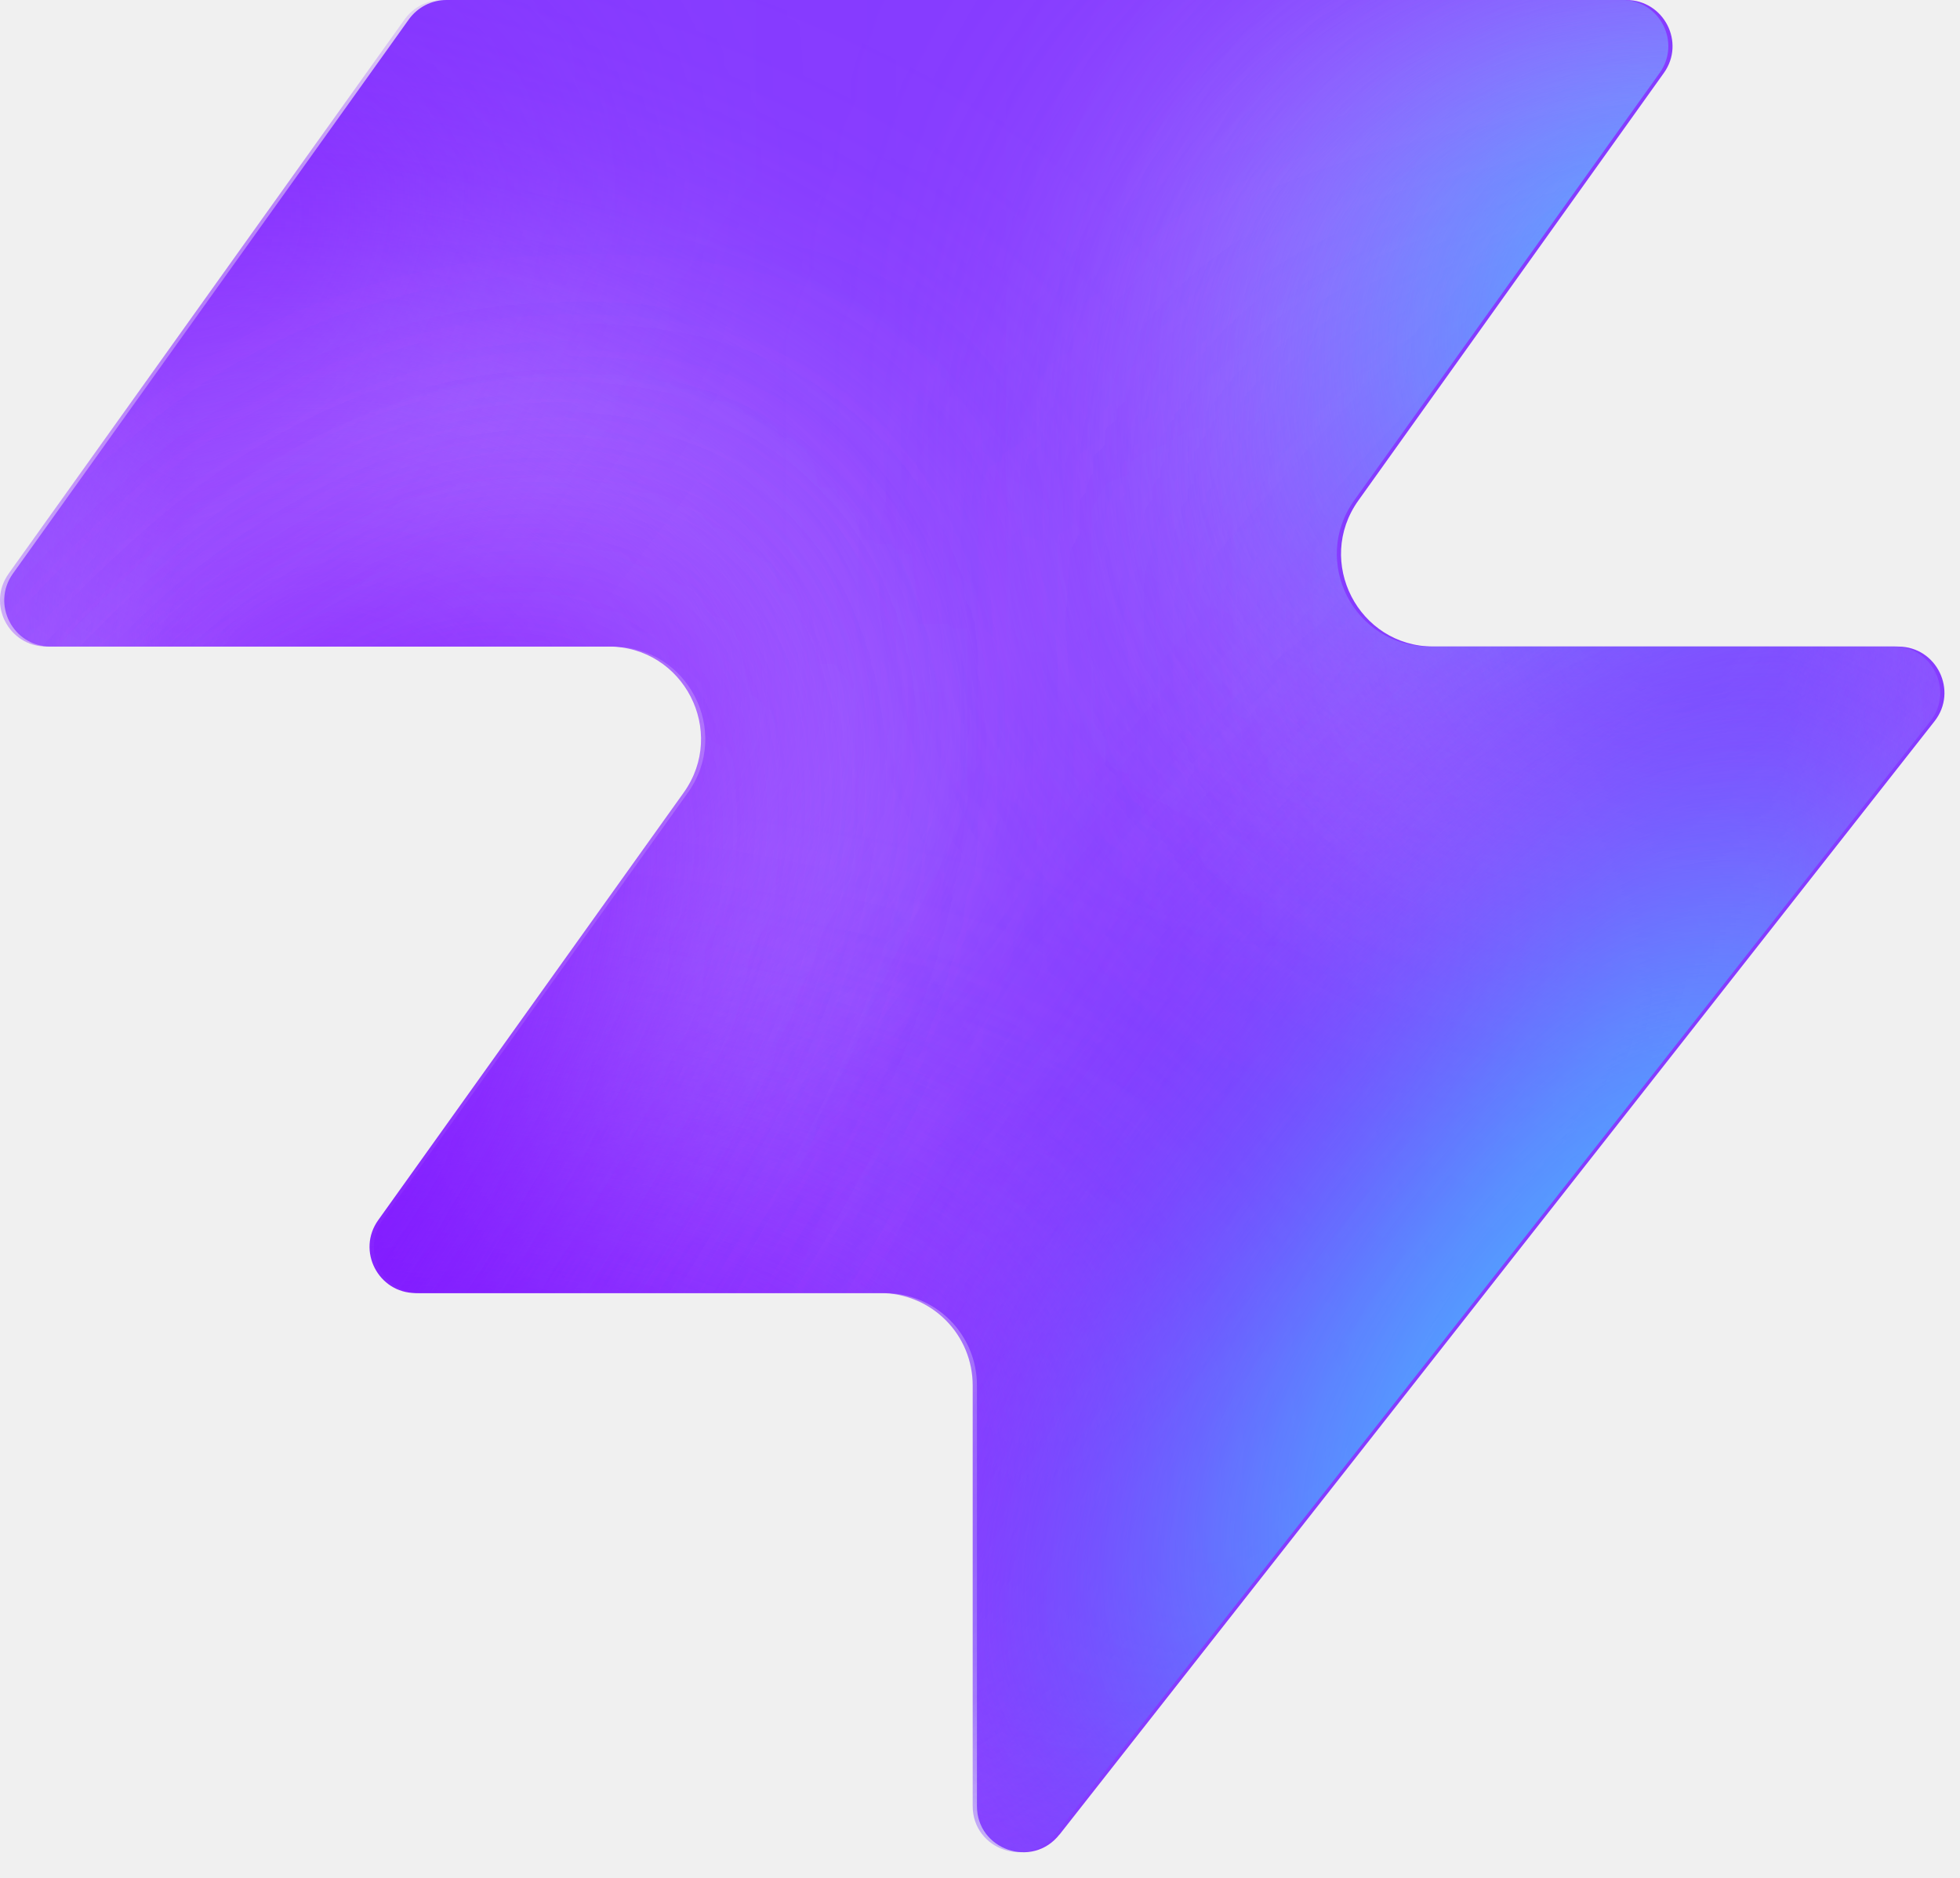
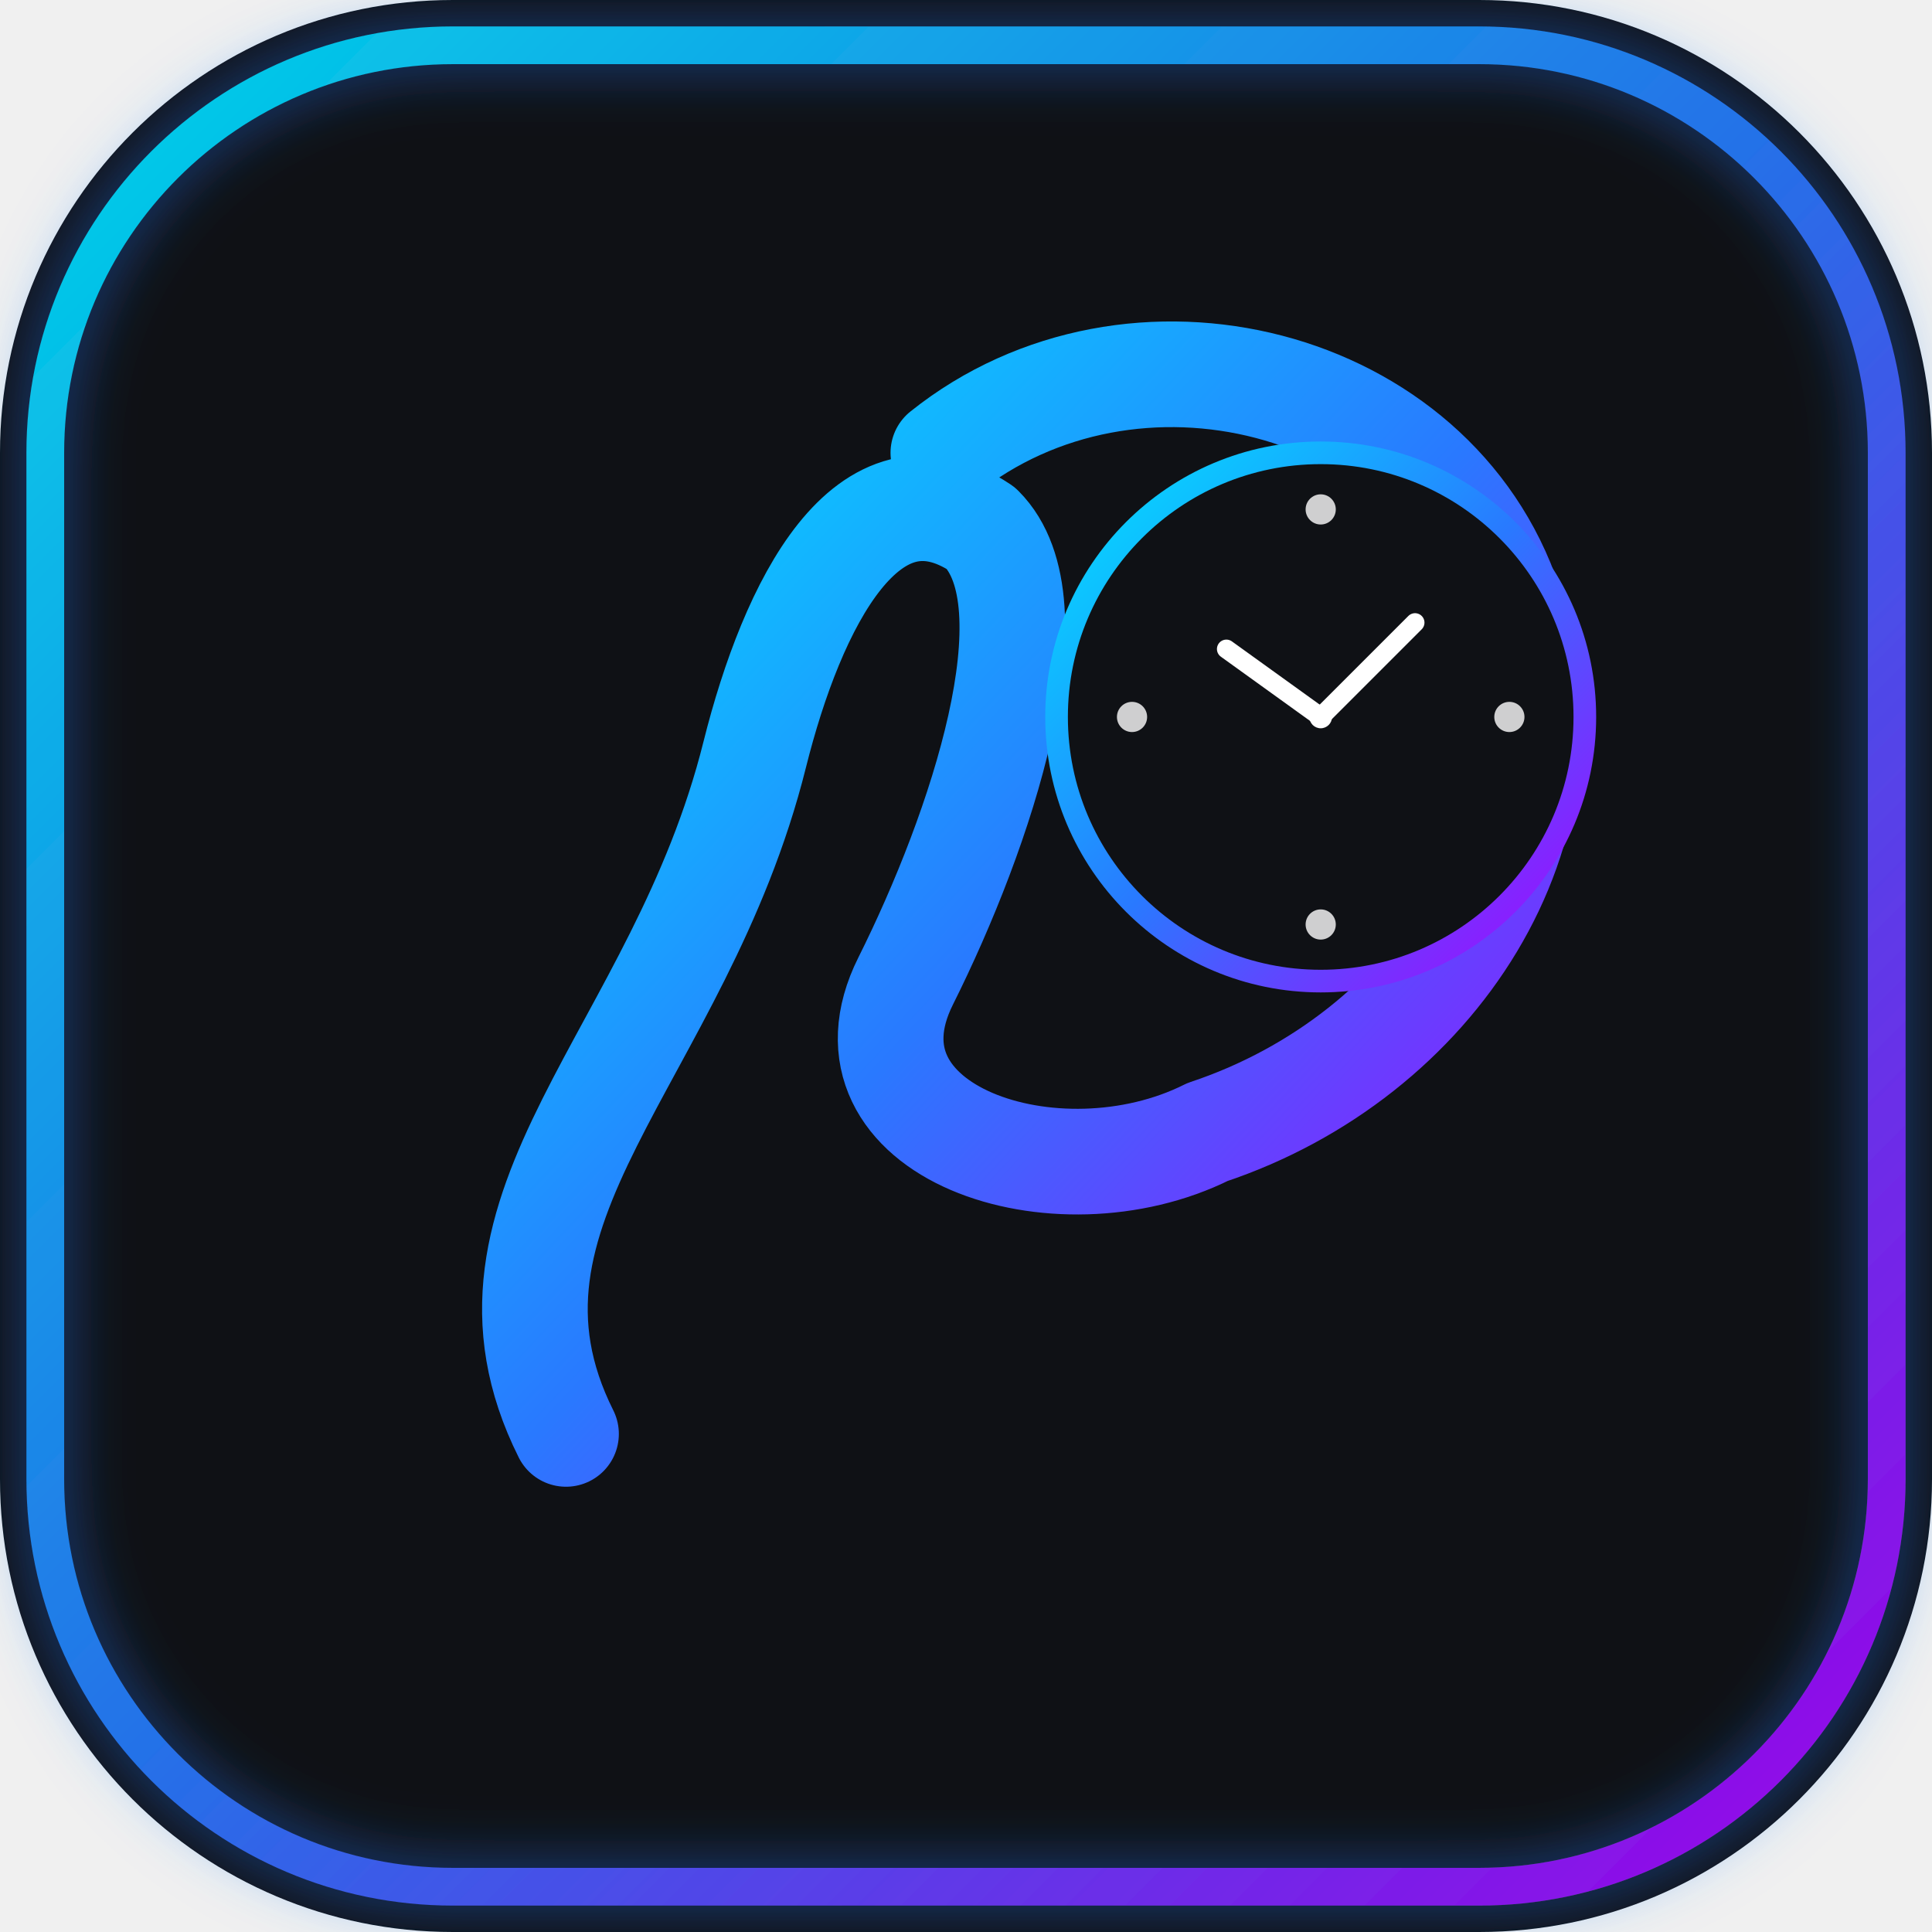
- <svg xmlns="http://www.w3.org/2000/svg" width="48" height="46" fill="none" viewBox="0 0 48 46">
-   <path fill="#863bff" d="M25.946 44.938c-.664.845-2.021.375-2.021-.698V33.937a2.26 2.26 0 0 0-2.262-2.262H10.287c-.92 0-1.456-1.04-.92-1.788l7.48-10.471c1.07-1.497 0-3.578-1.842-3.578H1.237c-.92 0-1.456-1.04-.92-1.788L10.013.474c.214-.297.556-.474.92-.474h28.894c.92 0 1.456 1.04.92 1.788l-7.48 10.471c-1.07 1.498 0 3.579 1.842 3.579h11.377c.943 0 1.473 1.088.89 1.83L25.947 44.94z" style="fill:#863bff;fill:color(display-p3 .525 .23 1);fill-opacity:1" />
-   <mask id="a" width="48" height="46" x="0" y="0" maskUnits="userSpaceOnUse" style="mask-type:alpha">
-     <path fill="#000" d="M25.842 44.938c-.664.844-2.021.375-2.021-.698V33.937a2.26 2.26 0 0 0-2.262-2.262H10.183c-.92 0-1.456-1.04-.92-1.788l7.48-10.471c1.07-1.498 0-3.579-1.842-3.579H1.133c-.92 0-1.456-1.04-.92-1.787L9.91.473c.214-.297.556-.474.92-.474h28.894c.92 0 1.456 1.04.92 1.788l-7.48 10.471c-1.07 1.498 0 3.578 1.842 3.578h11.377c.943 0 1.473 1.088.89 1.832L25.843 44.94z" style="fill:#000;fill-opacity:1" />
-   </mask>
-   <g mask="url(#a)">
-     <g filter="url(#b)">
-       <ellipse cx="5.508" cy="14.704" fill="#ede6ff" rx="5.508" ry="14.704" style="fill:#ede6ff;fill:color(display-p3 .927 .903 1);fill-opacity:1" transform="matrix(.00324 1 1 -.00324 -4.47 31.516)" />
-     </g>
-     <g filter="url(#c)">
-       <ellipse cx="10.399" cy="29.851" fill="#ede6ff" rx="10.399" ry="29.851" style="fill:#ede6ff;fill:color(display-p3 .927 .903 1);fill-opacity:1" transform="matrix(.00324 1 1 -.00324 -39.328 7.883)" />
-     </g>
-     <g filter="url(#d)">
-       <ellipse cx="5.508" cy="30.487" fill="#7e14ff" rx="5.508" ry="30.487" style="fill:#7e14ff;fill:color(display-p3 .492 .077 1);fill-opacity:1" transform="rotate(89.814 -25.913 -14.639)scale(1 -1)" />
-     </g>
-     <g filter="url(#e)">
-       <ellipse cx="5.508" cy="30.599" fill="#7e14ff" rx="5.508" ry="30.599" style="fill:#7e14ff;fill:color(display-p3 .492 .077 1);fill-opacity:1" transform="rotate(89.814 -32.644 -3.334)scale(1 -1)" />
-     </g>
-     <g filter="url(#f)">
-       <ellipse cx="5.508" cy="30.599" fill="#7e14ff" rx="5.508" ry="30.599" style="fill:#7e14ff;fill:color(display-p3 .492 .077 1);fill-opacity:1" transform="matrix(.00324 1 1 -.00324 -34.34 30.47)" />
-     </g>
-     <g filter="url(#g)">
-       <ellipse cx="14.072" cy="22.078" fill="#ede6ff" rx="14.072" ry="22.078" style="fill:#ede6ff;fill:color(display-p3 .927 .903 1);fill-opacity:1" transform="rotate(93.35 24.506 48.493)scale(-1 1)" />
-     </g>
-     <g filter="url(#h)">
-       <ellipse cx="3.47" cy="21.501" fill="#7e14ff" rx="3.47" ry="21.501" style="fill:#7e14ff;fill:color(display-p3 .492 .077 1);fill-opacity:1" transform="rotate(89.009 28.708 47.59)scale(-1 1)" />
-     </g>
-     <g filter="url(#i)">
-       <ellipse cx="3.47" cy="21.501" fill="#7e14ff" rx="3.47" ry="21.501" style="fill:#7e14ff;fill:color(display-p3 .492 .077 1);fill-opacity:1" transform="rotate(89.009 28.708 47.59)scale(-1 1)" />
-     </g>
-     <g filter="url(#j)">
-       <ellipse cx=".387" cy="8.972" fill="#7e14ff" rx="4.407" ry="29.108" style="fill:#7e14ff;fill:color(display-p3 .492 .077 1);fill-opacity:1" transform="rotate(39.51 .387 8.972)" />
-     </g>
-     <g filter="url(#k)">
-       <ellipse cx="47.523" cy="-6.092" fill="#7e14ff" rx="4.407" ry="29.108" style="fill:#7e14ff;fill:color(display-p3 .492 .077 1);fill-opacity:1" transform="rotate(37.892 47.523 -6.092)" />
-     </g>
-     <g filter="url(#l)">
-       <ellipse cx="41.412" cy="6.333" fill="#47bfff" rx="5.971" ry="9.665" style="fill:#47bfff;fill:color(display-p3 .28 .748 1);fill-opacity:1" transform="rotate(37.892 41.412 6.333)" />
-     </g>
-     <g filter="url(#m)">
-       <ellipse cx="-1.879" cy="38.332" fill="#7e14ff" rx="4.407" ry="29.108" style="fill:#7e14ff;fill:color(display-p3 .492 .077 1);fill-opacity:1" transform="rotate(37.892 -1.88 38.332)" />
-     </g>
-     <g filter="url(#n)">
-       <ellipse cx="-1.879" cy="38.332" fill="#7e14ff" rx="4.407" ry="29.108" style="fill:#7e14ff;fill:color(display-p3 .492 .077 1);fill-opacity:1" transform="rotate(37.892 -1.88 38.332)" />
-     </g>
-     <g filter="url(#o)">
-       <ellipse cx="35.651" cy="29.907" fill="#7e14ff" rx="4.407" ry="29.108" style="fill:#7e14ff;fill:color(display-p3 .492 .077 1);fill-opacity:1" transform="rotate(37.892 35.651 29.907)" />
-     </g>
-     <g filter="url(#p)">
-       <ellipse cx="38.418" cy="32.4" fill="#47bfff" rx="5.971" ry="15.297" style="fill:#47bfff;fill:color(display-p3 .28 .748 1);fill-opacity:1" transform="rotate(37.892 38.418 32.4)" />
-     </g>
-   </g>
+ <svg xmlns="http://www.w3.org/2000/svg" width="512" height="512" viewBox="0 0 512 512">
  <defs>
-     <filter id="b" width="60.045" height="41.654" x="-19.77" y="16.149" color-interpolation-filters="sRGB" filterUnits="userSpaceOnUse">
-       <feFlood flood-opacity="0" result="BackgroundImageFix" />
-       <feBlend in="SourceGraphic" in2="BackgroundImageFix" result="shape" />
-       <feGaussianBlur result="effect1_foregroundBlur_2002_17158" stdDeviation="7.659" />
-     </filter>
-     <filter id="c" width="90.34" height="51.437" x="-54.613" y="-7.533" color-interpolation-filters="sRGB" filterUnits="userSpaceOnUse">
-       <feFlood flood-opacity="0" result="BackgroundImageFix" />
-       <feBlend in="SourceGraphic" in2="BackgroundImageFix" result="shape" />
-       <feGaussianBlur result="effect1_foregroundBlur_2002_17158" stdDeviation="7.659" />
-     </filter>
-     <filter id="d" width="79.355" height="29.4" x="-49.64" y="2.03" color-interpolation-filters="sRGB" filterUnits="userSpaceOnUse">
-       <feFlood flood-opacity="0" result="BackgroundImageFix" />
-       <feBlend in="SourceGraphic" in2="BackgroundImageFix" result="shape" />
-       <feGaussianBlur result="effect1_foregroundBlur_2002_17158" stdDeviation="4.596" />
-     </filter>
-     <filter id="e" width="79.579" height="29.4" x="-45.045" y="20.029" color-interpolation-filters="sRGB" filterUnits="userSpaceOnUse">
-       <feFlood flood-opacity="0" result="BackgroundImageFix" />
-       <feBlend in="SourceGraphic" in2="BackgroundImageFix" result="shape" />
-       <feGaussianBlur result="effect1_foregroundBlur_2002_17158" stdDeviation="4.596" />
-     </filter>
-     <filter id="f" width="79.579" height="29.4" x="-43.513" y="21.178" color-interpolation-filters="sRGB" filterUnits="userSpaceOnUse">
-       <feFlood flood-opacity="0" result="BackgroundImageFix" />
-       <feBlend in="SourceGraphic" in2="BackgroundImageFix" result="shape" />
-       <feGaussianBlur result="effect1_foregroundBlur_2002_17158" stdDeviation="4.596" />
-     </filter>
-     <filter id="g" width="74.749" height="58.852" x="15.756" y="-17.901" color-interpolation-filters="sRGB" filterUnits="userSpaceOnUse">
-       <feFlood flood-opacity="0" result="BackgroundImageFix" />
-       <feBlend in="SourceGraphic" in2="BackgroundImageFix" result="shape" />
-       <feGaussianBlur result="effect1_foregroundBlur_2002_17158" stdDeviation="7.659" />
-     </filter>
-     <filter id="h" width="61.377" height="25.362" x="23.548" y="2.284" color-interpolation-filters="sRGB" filterUnits="userSpaceOnUse">
-       <feFlood flood-opacity="0" result="BackgroundImageFix" />
-       <feBlend in="SourceGraphic" in2="BackgroundImageFix" result="shape" />
-       <feGaussianBlur result="effect1_foregroundBlur_2002_17158" stdDeviation="4.596" />
-     </filter>
-     <filter id="i" width="61.377" height="25.362" x="23.548" y="2.284" color-interpolation-filters="sRGB" filterUnits="userSpaceOnUse">
-       <feFlood flood-opacity="0" result="BackgroundImageFix" />
-       <feBlend in="SourceGraphic" in2="BackgroundImageFix" result="shape" />
-       <feGaussianBlur result="effect1_foregroundBlur_2002_17158" stdDeviation="4.596" />
-     </filter>
-     <filter id="j" width="56.045" height="63.649" x="-27.636" y="-22.853" color-interpolation-filters="sRGB" filterUnits="userSpaceOnUse">
-       <feFlood flood-opacity="0" result="BackgroundImageFix" />
-       <feBlend in="SourceGraphic" in2="BackgroundImageFix" result="shape" />
-       <feGaussianBlur result="effect1_foregroundBlur_2002_17158" stdDeviation="4.596" />
-     </filter>
-     <filter id="k" width="54.814" height="64.646" x="20.116" y="-38.415" color-interpolation-filters="sRGB" filterUnits="userSpaceOnUse">
-       <feFlood flood-opacity="0" result="BackgroundImageFix" />
-       <feBlend in="SourceGraphic" in2="BackgroundImageFix" result="shape" />
-       <feGaussianBlur result="effect1_foregroundBlur_2002_17158" stdDeviation="4.596" />
-     </filter>
-     <filter id="l" width="33.541" height="35.313" x="24.641" y="-11.323" color-interpolation-filters="sRGB" filterUnits="userSpaceOnUse">
-       <feFlood flood-opacity="0" result="BackgroundImageFix" />
-       <feBlend in="SourceGraphic" in2="BackgroundImageFix" result="shape" />
-       <feGaussianBlur result="effect1_foregroundBlur_2002_17158" stdDeviation="4.596" />
-     </filter>
-     <filter id="m" width="54.814" height="64.646" x="-29.286" y="6.009" color-interpolation-filters="sRGB" filterUnits="userSpaceOnUse">
-       <feFlood flood-opacity="0" result="BackgroundImageFix" />
-       <feBlend in="SourceGraphic" in2="BackgroundImageFix" result="shape" />
-       <feGaussianBlur result="effect1_foregroundBlur_2002_17158" stdDeviation="4.596" />
-     </filter>
-     <filter id="n" width="54.814" height="64.646" x="-29.286" y="6.009" color-interpolation-filters="sRGB" filterUnits="userSpaceOnUse">
-       <feFlood flood-opacity="0" result="BackgroundImageFix" />
-       <feBlend in="SourceGraphic" in2="BackgroundImageFix" result="shape" />
-       <feGaussianBlur result="effect1_foregroundBlur_2002_17158" stdDeviation="4.596" />
-     </filter>
-     <filter id="o" width="54.814" height="64.646" x="8.244" y="-2.416" color-interpolation-filters="sRGB" filterUnits="userSpaceOnUse">
-       <feFlood flood-opacity="0" result="BackgroundImageFix" />
-       <feBlend in="SourceGraphic" in2="BackgroundImageFix" result="shape" />
-       <feGaussianBlur result="effect1_foregroundBlur_2002_17158" stdDeviation="4.596" />
-     </filter>
-     <filter id="p" width="39.409" height="43.623" x="18.713" y="10.588" color-interpolation-filters="sRGB" filterUnits="userSpaceOnUse">
-       <feFlood flood-opacity="0" result="BackgroundImageFix" />
-       <feBlend in="SourceGraphic" in2="BackgroundImageFix" result="shape" />
-       <feGaussianBlur result="effect1_foregroundBlur_2002_17158" stdDeviation="4.596" />
+     <linearGradient id="g" x1="0%" y1="0%" x2="100%" y2="100%">
+       <stop offset="0%" stop-color="#00E5FF" />
+       <stop offset="50%" stop-color="#2979FF" />
+       <stop offset="100%" stop-color="#AA00FF" />
+     </linearGradient>
+     <filter id="glow">
+       <feDropShadow dx="0" dy="0" stdDeviation="8" flood-color="#2979FF" flood-opacity="0.6" />
    </filter>
  </defs>
+   <rect width="512" height="512" rx="120" fill="#0f1115" />
+   <rect x="12" y="12" width="488" height="488" rx="108" fill="none" stroke="url(#g)" stroke-width="10" opacity="0.9" filter="url(#glow)" />
+   <path d="M 150 380 C 120 320 180 280 200 200 C 210 160 230 120 260 140 C 280 160 260 220 240 260 C 220 300 280 320 320 300 C 380 280 420 220 400 160 C 380 100 300 80 250 120" fill="none" stroke="url(#g)" stroke-width="28" stroke-linecap="round" stroke-linejoin="round" />
+   <circle cx="350" cy="190" r="70" fill="#0f1115" stroke="url(#g)" stroke-width="6" />
+   <circle cx="350" cy="190" r="3" fill="white" />
+   <line x1="350" y1="190" x2="375" y2="165" stroke="white" stroke-width="5" stroke-linecap="round" />
+   <line x1="350" y1="190" x2="325" y2="172" stroke="white" stroke-width="5" stroke-linecap="round" />
+   <circle cx="350" cy="135" r="4" fill="white" opacity="0.8" />
+   <circle cx="400" cy="190" r="4" fill="white" opacity="0.8" />
+   <circle cx="350" cy="245" r="4" fill="white" opacity="0.8" />
+   <circle cx="300" cy="190" r="4" fill="white" opacity="0.8" />
</svg>
